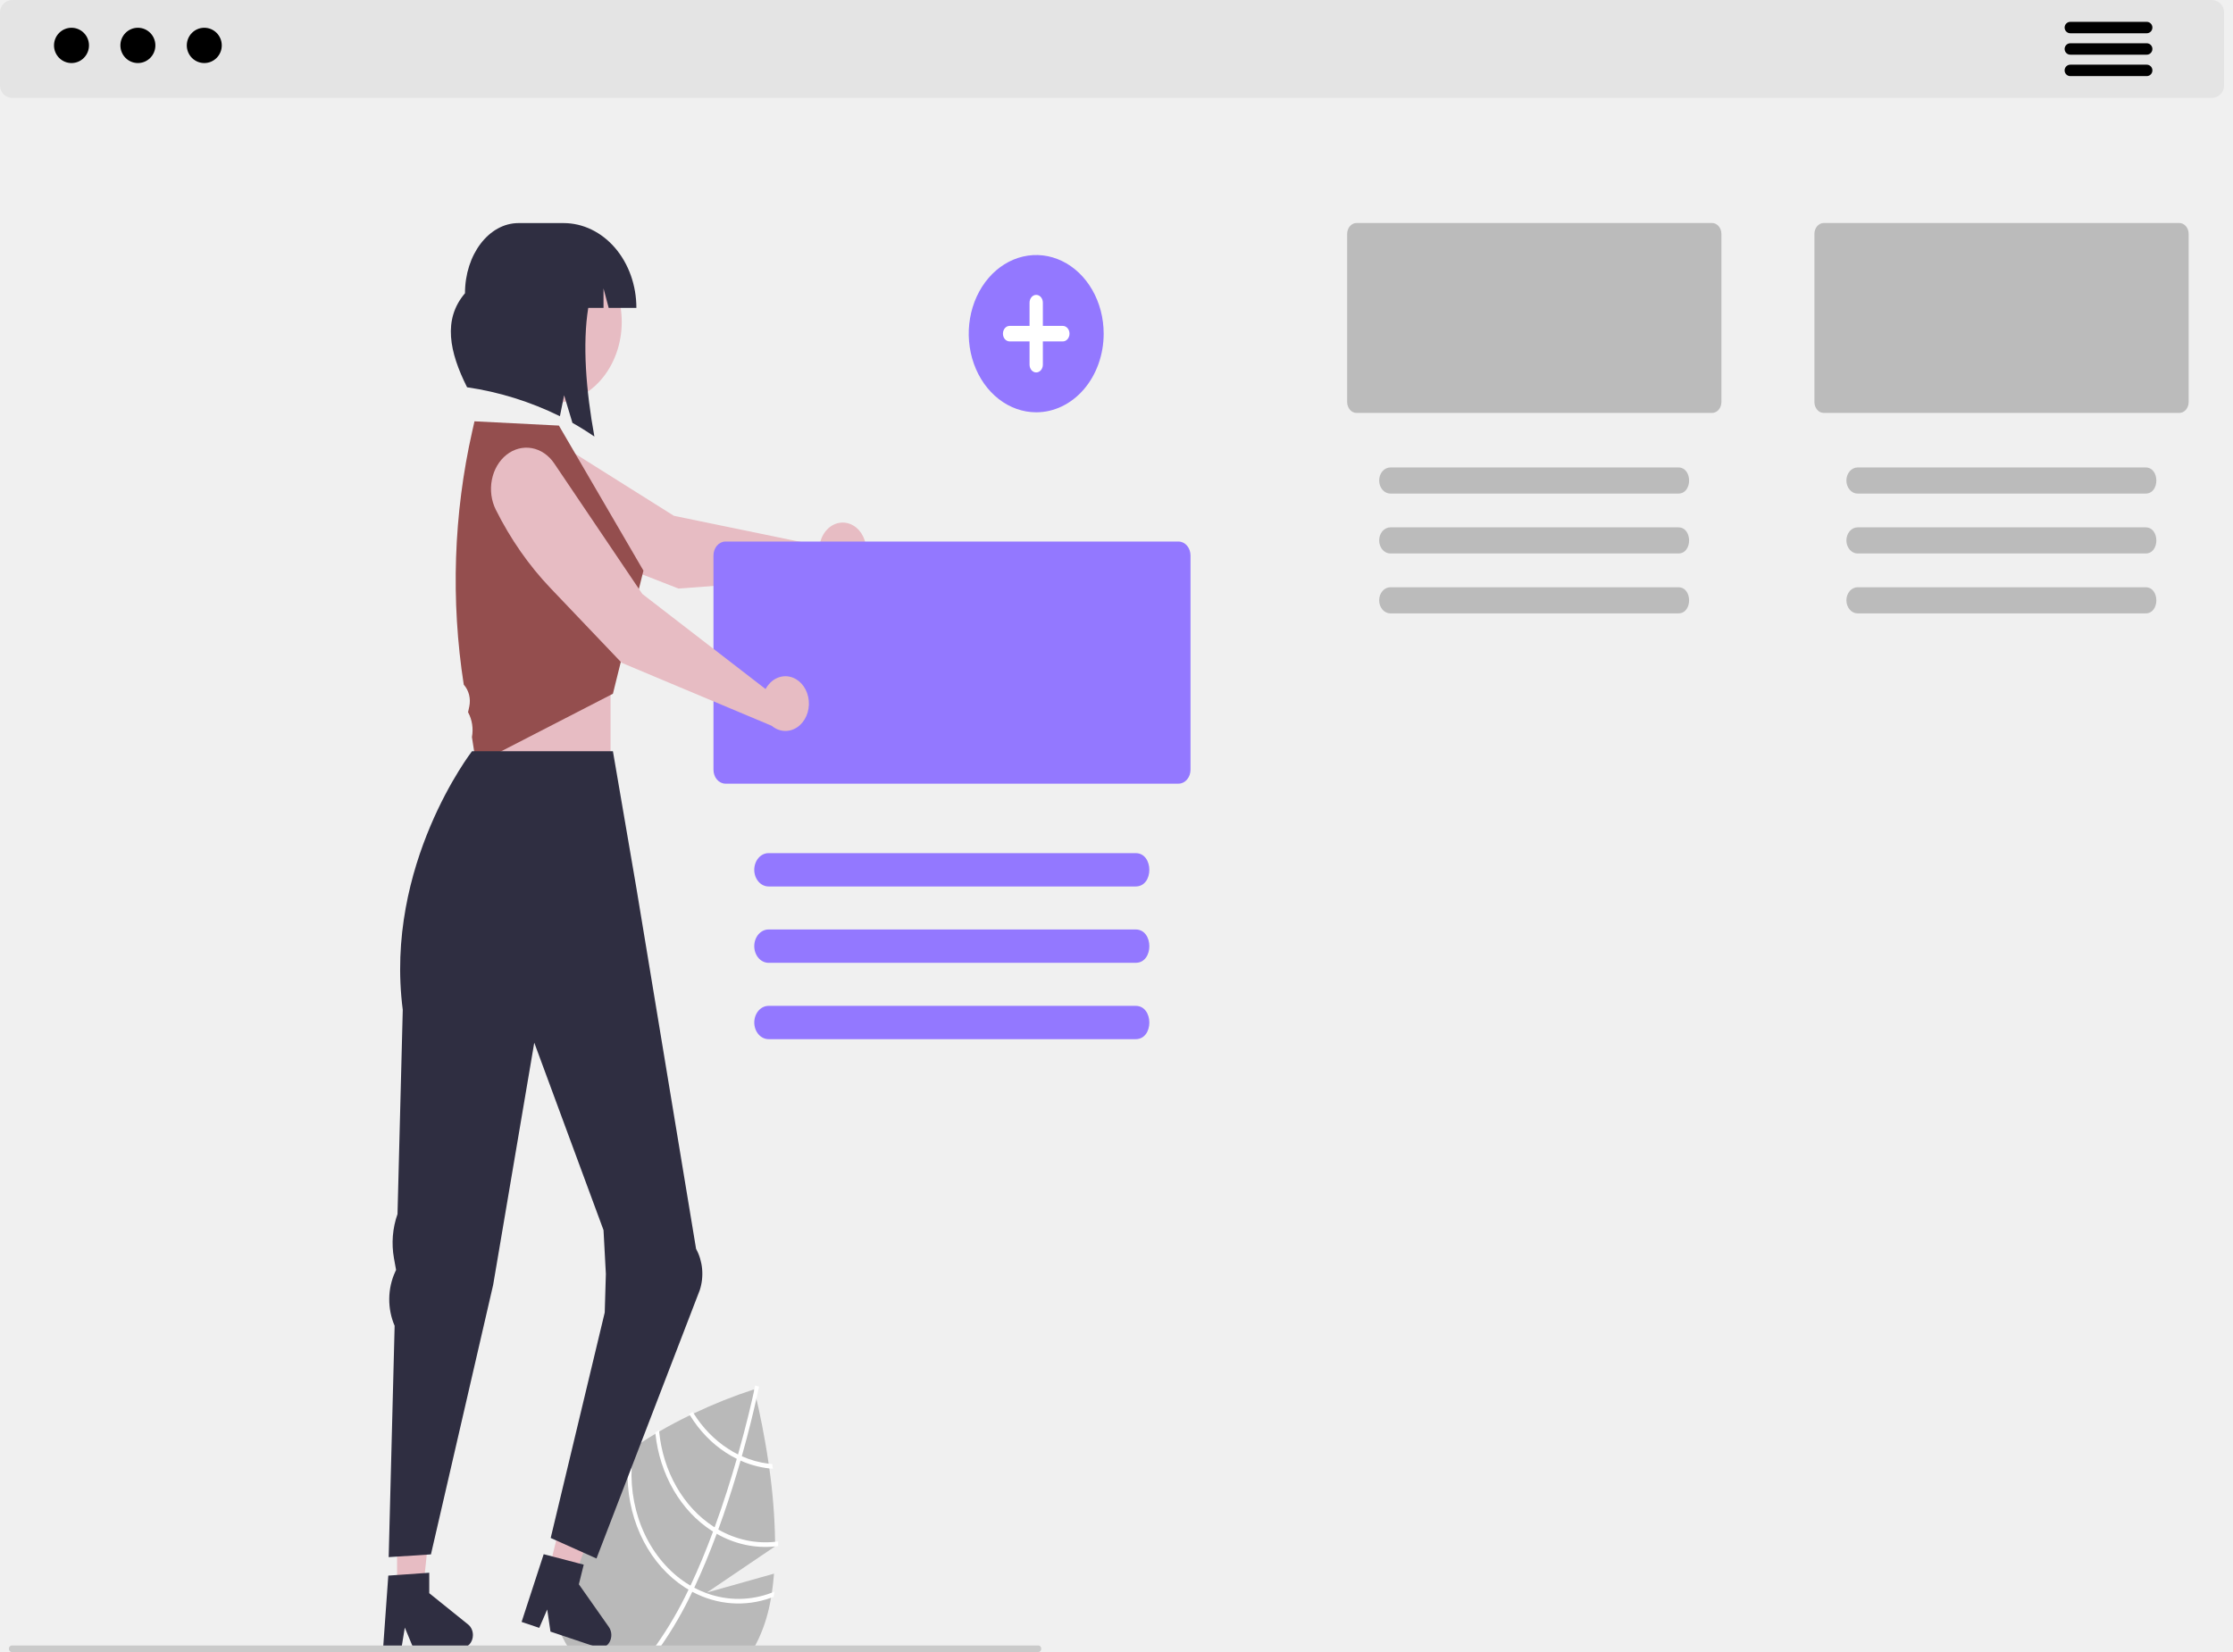
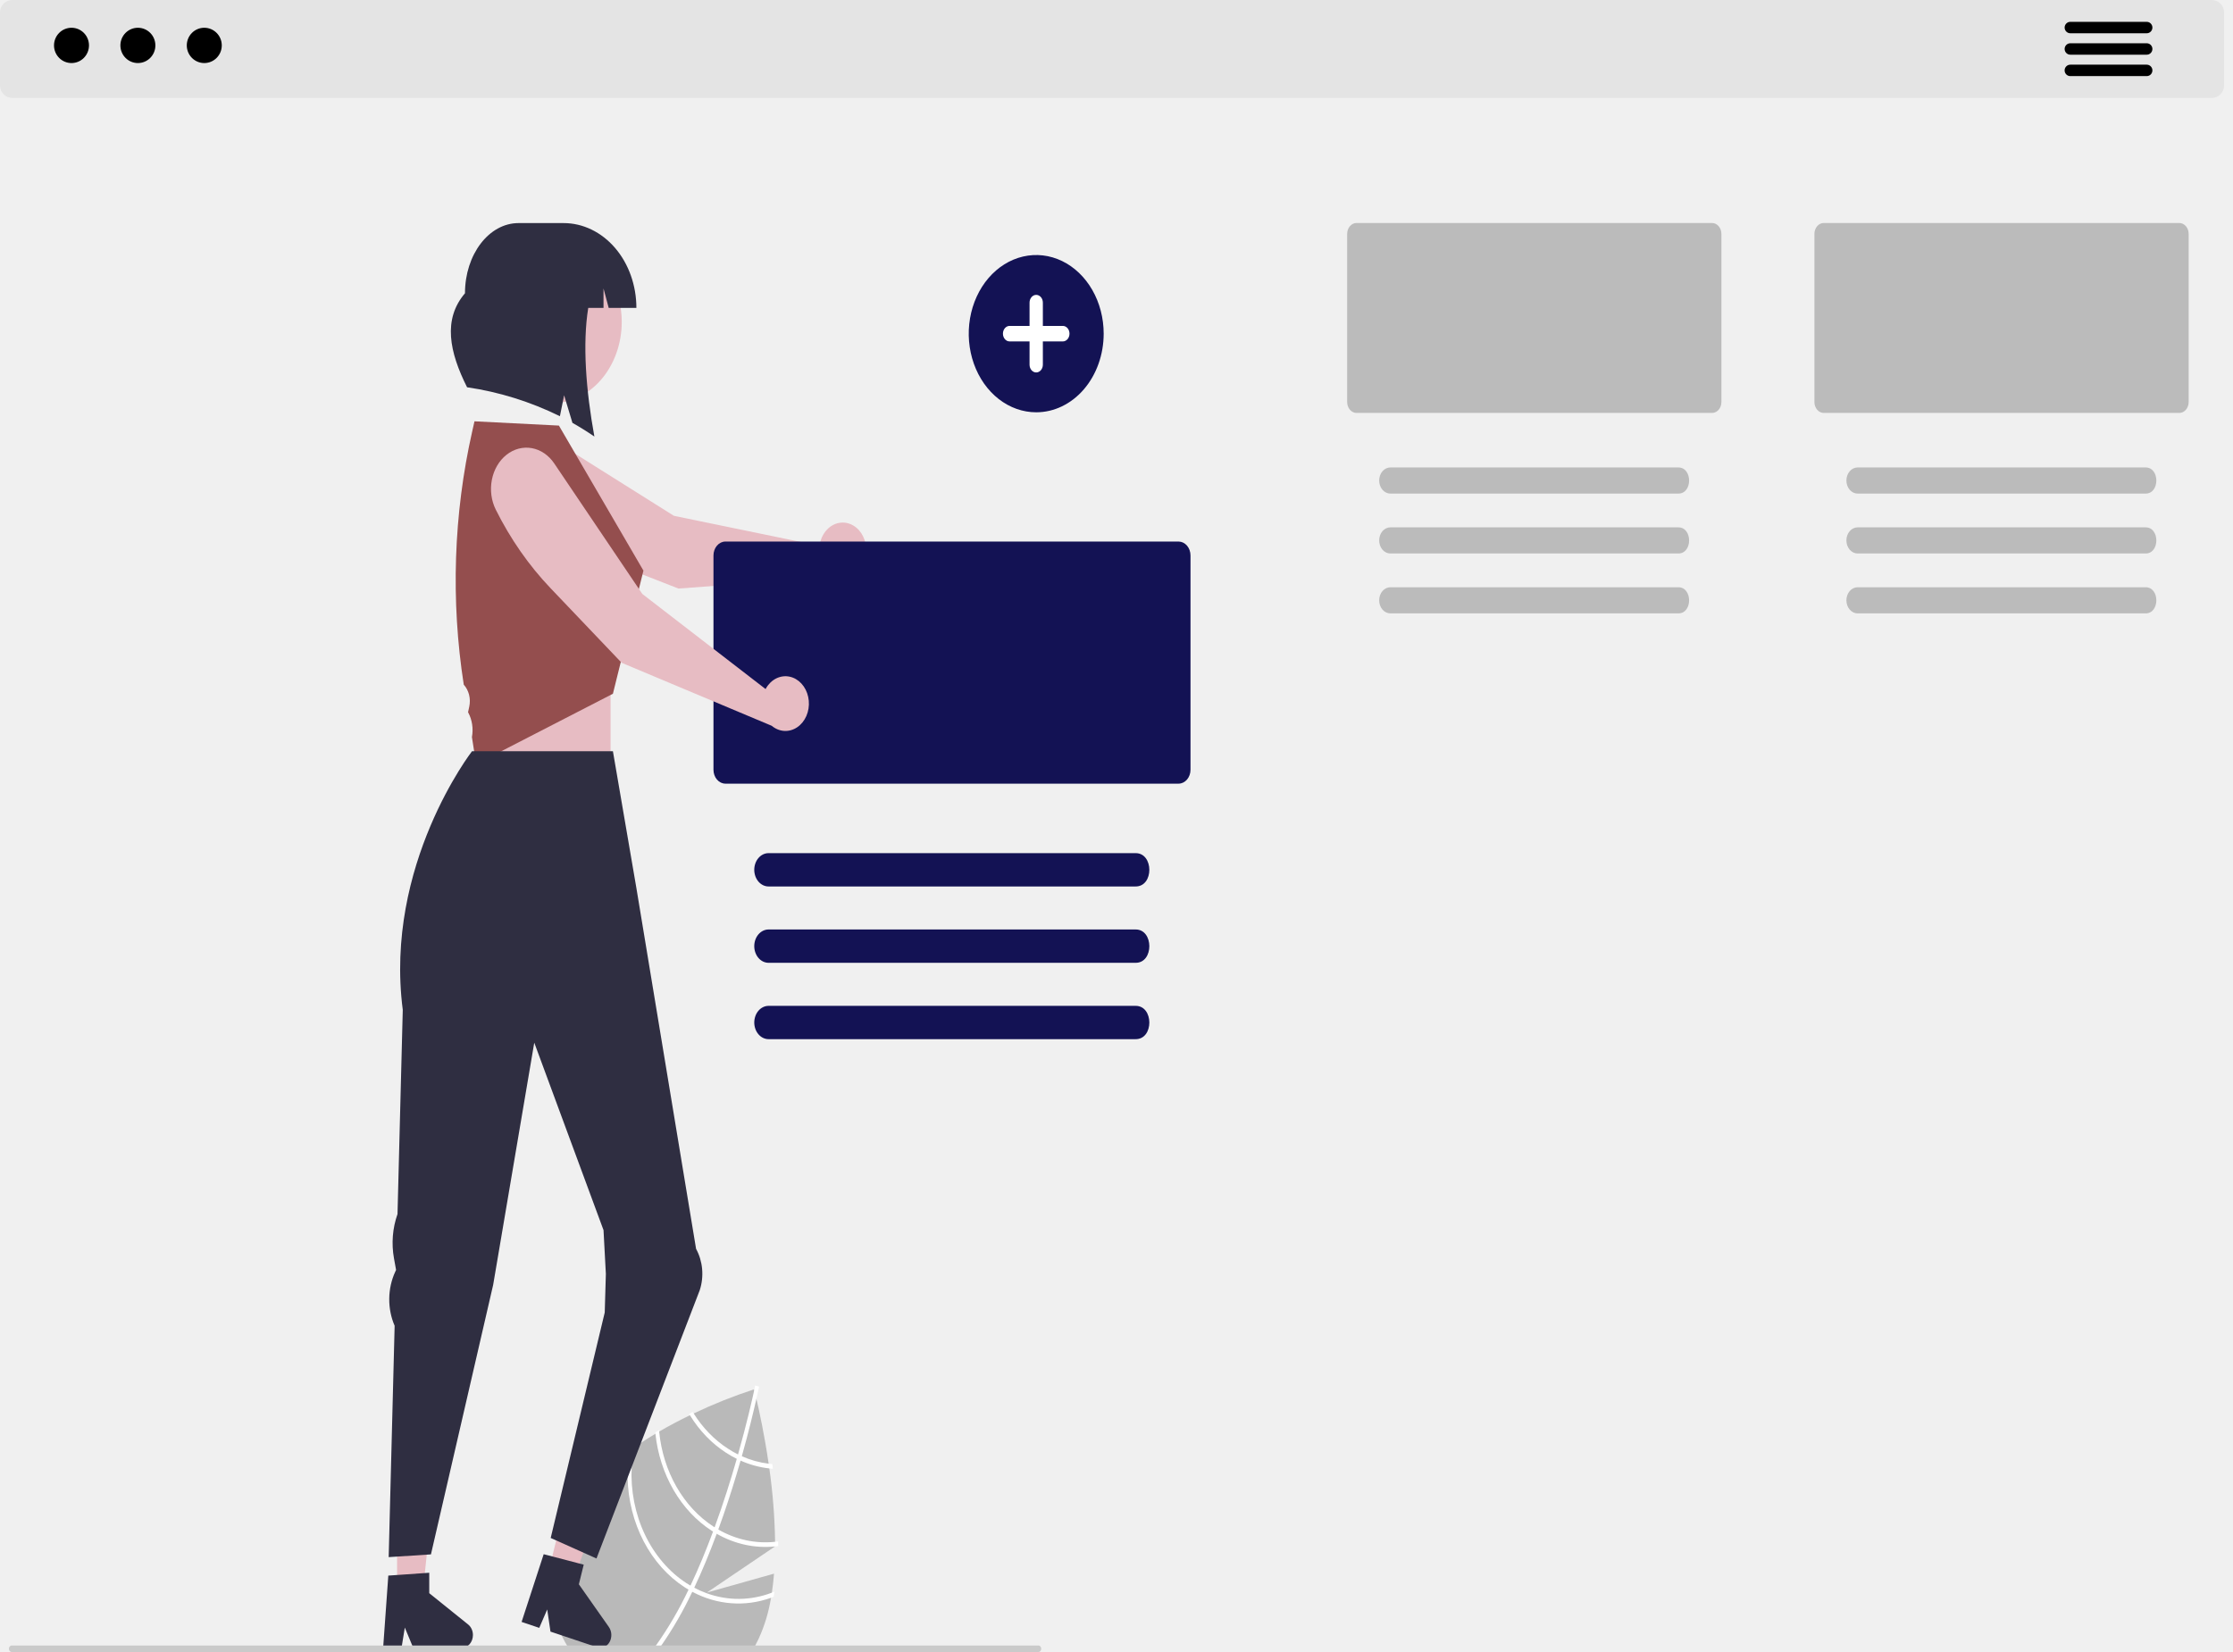
<svg xmlns="http://www.w3.org/2000/svg" width="250" height="185" viewBox="0 0 250 185" fill="none">
-   <g clip-path="url(#clip0_151_2066)">
-     <path d="M86.765 173.18L79.142 178.341L86.657 176.226C86.6 176.95 86.521 177.661 86.416 178.356C86.387 178.549 86.355 178.739 86.321 178.929C86.064 180.527 85.599 182.069 84.941 183.502C84.815 183.765 84.689 184.022 84.557 184.271C84.431 184.522 84.299 184.764 84.165 185H63.959C63.79 184.764 63.63 184.519 63.483 184.271C62.042 181.906 61.458 178.975 61.858 176.113C61.932 175.531 62.037 174.954 62.174 174.388C62.306 173.809 62.467 173.239 62.655 172.681C62.983 171.695 63.37 170.738 63.814 169.815C64.74 167.873 66.183 166.12 67.883 164.563C68.707 163.814 69.565 163.118 70.454 162.479C70.623 162.353 70.793 162.231 70.967 162.111C71.232 161.927 71.498 161.747 71.766 161.572C72.3 161.216 72.838 160.879 73.377 160.561C73.519 160.475 73.659 160.392 73.798 160.312C74.968 159.632 76.132 159.022 77.242 158.486C77.381 158.419 77.523 158.351 77.662 158.287C79.869 157.234 82.126 156.333 84.423 155.587C84.423 155.587 84.431 155.612 84.444 155.664C84.478 155.805 84.565 156.145 84.683 156.647C85.012 158.042 85.59 160.702 86.055 163.913C86.082 164.088 86.106 164.266 86.132 164.443C86.52 167.16 86.736 169.906 86.776 172.659C86.778 172.831 86.778 173 86.778 173.171L86.765 173.18Z" fill="#B9B9B9" />
-     <path d="M84.981 155.274C84.978 155.284 84.951 155.434 84.891 155.71C84.841 155.939 84.773 156.255 84.683 156.647C84.376 158.017 83.829 160.312 83.051 163.077C83.006 163.236 82.959 163.402 82.912 163.567C82.37 165.458 81.726 167.548 80.982 169.696C80.795 170.235 80.609 170.765 80.417 171.283C80.359 171.446 80.301 171.605 80.241 171.761C79.426 173.962 78.587 175.975 77.725 177.802L77.507 178.258C76.505 180.377 75.345 182.389 74.04 184.271C73.864 184.522 73.685 184.764 73.504 185H72.894C73.078 184.764 73.262 184.519 73.44 184.271C74.82 182.324 76.041 180.231 77.086 178.019C77.16 177.869 77.234 177.719 77.305 177.566C78.233 175.601 79.076 173.548 79.831 171.513C79.891 171.357 79.949 171.198 80.007 171.035C80.993 168.345 81.821 165.7 82.488 163.371C82.536 163.205 82.583 163.04 82.628 162.877C83.6 159.439 84.21 156.742 84.444 155.664C84.476 155.504 84.502 155.379 84.52 155.293C84.539 155.213 84.547 155.167 84.549 155.158L84.762 155.216H84.765L84.981 155.274Z" fill="white" />
-     <path d="M86.458 163.953C86.324 163.944 86.19 163.929 86.056 163.913C85.027 163.789 84.017 163.507 83.051 163.077C82.912 163.012 82.77 162.948 82.628 162.877C82.243 162.685 81.868 162.469 81.503 162.231C79.993 161.256 78.682 159.911 77.662 158.287C77.628 158.235 77.594 158.18 77.562 158.128C77.426 158.195 77.287 158.262 77.144 158.33C77.176 158.382 77.208 158.434 77.242 158.486C78.306 160.219 79.688 161.653 81.287 162.684C81.677 162.938 82.078 163.167 82.489 163.371C82.628 163.438 82.77 163.506 82.912 163.567C83.947 164.026 85.03 164.321 86.132 164.443C86.263 164.459 86.397 164.471 86.529 164.48C86.505 164.299 86.482 164.125 86.458 163.953Z" fill="white" />
-     <path d="M86.776 172.659C84.588 172.892 82.388 172.416 80.417 171.283C80.278 171.207 80.141 171.124 80.007 171.035C79.965 171.013 79.924 170.987 79.884 170.959C78.215 169.877 76.793 168.347 75.734 166.495C74.676 164.644 74.012 162.524 73.798 160.312C73.793 160.26 73.788 160.205 73.783 160.153C73.641 160.239 73.499 160.322 73.359 160.407C73.365 160.46 73.37 160.509 73.378 160.561C73.621 162.819 74.317 164.978 75.41 166.863C76.503 168.749 77.962 170.307 79.668 171.412C79.721 171.446 79.776 171.483 79.831 171.513C79.968 171.599 80.105 171.682 80.241 171.761C82.265 172.919 84.521 173.409 86.766 173.18C86.884 173.168 87.002 173.153 87.121 173.137C87.121 172.963 87.123 172.791 87.123 172.616C87.008 172.632 86.892 172.647 86.776 172.659Z" fill="white" />
+   <g clip-path="url(#clip0_412_2892)">
+     <path d="M86.765 173.18L79.142 178.341L86.657 176.226C86.6 176.949 86.521 177.66 86.416 178.356C86.387 178.549 86.355 178.739 86.321 178.929C86.064 180.526 85.599 182.068 84.941 183.501C84.815 183.765 84.689 184.022 84.557 184.271C84.431 184.522 84.299 184.764 84.165 185H63.959C63.79 184.764 63.63 184.519 63.483 184.271C62.042 181.906 61.458 178.975 61.858 176.113C61.932 175.531 62.037 174.954 62.174 174.388C62.306 173.808 62.467 173.239 62.655 172.681C62.983 171.695 63.37 170.738 63.814 169.815C64.74 167.872 66.183 166.12 67.883 164.563C68.707 163.814 69.565 163.118 70.454 162.479C70.623 162.353 70.793 162.231 70.967 162.111C71.232 161.927 71.498 161.747 71.766 161.572C72.3 161.216 72.838 160.879 73.377 160.561C73.519 160.475 73.659 160.392 73.798 160.312C74.968 159.632 76.132 159.022 77.242 158.486C77.381 158.419 77.523 158.351 77.662 158.287C79.869 157.234 82.126 156.333 84.423 155.587C84.423 155.587 84.431 155.611 84.444 155.664C84.478 155.804 84.565 156.145 84.683 156.647C85.012 158.042 85.59 160.702 86.055 163.913C86.082 164.088 86.106 164.266 86.132 164.443C86.52 167.16 86.736 169.906 86.776 172.659C86.778 172.831 86.778 172.999 86.778 173.171L86.765 173.18Z" fill="#B9B9B9" />
+     <path d="M84.981 155.274C84.978 155.284 84.951 155.434 84.891 155.71C84.841 155.939 84.773 156.255 84.683 156.647C84.376 158.017 83.829 160.312 83.051 163.077C83.006 163.236 82.959 163.401 82.912 163.567C82.37 165.458 81.726 167.548 80.982 169.696C80.795 170.235 80.609 170.765 80.417 171.283C80.359 171.446 80.301 171.605 80.241 171.761C79.426 173.962 78.587 175.975 77.725 177.801L77.507 178.258C76.505 180.377 75.345 182.389 74.04 184.271C73.864 184.522 73.685 184.764 73.504 185H72.894C73.078 184.764 73.262 184.519 73.44 184.271C74.82 182.324 76.041 180.231 77.086 178.019C77.16 177.869 77.234 177.719 77.305 177.566C78.233 175.601 79.076 173.548 79.831 171.513C79.891 171.357 79.949 171.197 80.007 171.035C80.993 168.344 81.821 165.7 82.488 163.371C82.536 163.205 82.583 163.04 82.628 162.877C83.6 159.439 84.21 156.742 84.444 155.664C84.476 155.504 84.502 155.379 84.52 155.293C84.539 155.213 84.547 155.167 84.549 155.158L84.762 155.216H84.765L84.981 155.274Z" fill="white" />
+     <path d="M86.458 163.953C86.324 163.944 86.19 163.928 86.056 163.913C85.027 163.789 84.017 163.507 83.051 163.077C82.912 163.012 82.77 162.948 82.628 162.877C82.243 162.685 81.868 162.469 81.503 162.231C79.993 161.256 78.682 159.911 77.662 158.287C77.628 158.235 77.594 158.18 77.562 158.127C77.426 158.195 77.287 158.262 77.144 158.33C77.176 158.382 77.208 158.434 77.242 158.486C78.306 160.219 79.688 161.653 81.287 162.684C81.677 162.938 82.078 163.167 82.489 163.371C82.628 163.438 82.77 163.506 82.912 163.567C83.947 164.026 85.03 164.321 86.132 164.443C86.263 164.459 86.397 164.471 86.529 164.48C86.505 164.299 86.482 164.125 86.458 163.953Z" fill="white" />
+     <path d="M86.776 172.659C84.588 172.892 82.388 172.416 80.417 171.283C80.278 171.207 80.141 171.124 80.007 171.035C79.965 171.013 79.924 170.987 79.884 170.958C78.215 169.877 76.793 168.347 75.734 166.495C74.676 164.644 74.012 162.524 73.798 160.312C73.793 160.26 73.788 160.205 73.783 160.153C73.641 160.239 73.499 160.322 73.359 160.407C73.365 160.46 73.37 160.509 73.378 160.561C73.621 162.819 74.317 164.978 75.41 166.863C76.503 168.749 77.962 170.307 79.668 171.412C79.721 171.446 79.776 171.483 79.831 171.513C79.968 171.599 80.105 171.682 80.241 171.761C82.265 172.918 84.521 173.409 86.766 173.18C86.884 173.168 87.002 173.153 87.121 173.137C87.121 172.963 87.123 172.791 87.123 172.616C87.008 172.632 86.892 172.647 86.776 172.659Z" fill="white" />
    <path d="M86.416 178.356C84.049 179.262 81.499 179.284 79.121 178.421C78.645 178.249 78.179 178.042 77.726 177.802C77.584 177.728 77.444 177.648 77.305 177.566C77.155 177.48 77.008 177.388 76.863 177.296C74.897 176.02 73.278 174.125 72.191 171.829C71.104 169.532 70.593 166.925 70.715 164.306C70.747 163.567 70.831 162.833 70.967 162.111C70.975 162.062 70.983 162.013 70.993 161.964C70.82 162.09 70.646 162.216 70.476 162.344C70.468 162.39 70.46 162.433 70.454 162.479C70.3 163.469 70.236 164.474 70.263 165.479C70.321 167.994 70.94 170.448 72.059 172.599C73.178 174.75 74.759 176.524 76.645 177.746C76.792 177.841 76.939 177.933 77.087 178.019C77.226 178.102 77.368 178.182 77.507 178.258C80.275 179.735 83.412 179.974 86.321 178.929C86.419 178.899 86.516 178.862 86.613 178.825C86.653 178.629 86.687 178.433 86.718 178.237C86.618 178.28 86.519 178.319 86.416 178.356Z" fill="white" />
    <path d="M68.356 75.546H53.636V92.707H68.356V75.546Z" fill="#E7BCC3" />
    <path d="M44.456 178.112L47.356 178.112L48.736 165.07L44.455 165.071L44.456 178.112Z" fill="#E7BCC3" />
-     <path d="M52.416 181.923L48.058 178.414V176.125L47.563 176.159L44.456 176.377L43.473 176.444L42.913 184.271L42.895 184.531H44.953L44.995 184.271L45.321 182.266L46.155 184.271L46.262 184.531H51.719C52.044 184.53 52.356 184.38 52.586 184.112C52.816 183.845 52.946 183.482 52.947 183.103C52.947 182.871 52.899 182.642 52.807 182.437C52.714 182.231 52.58 182.055 52.416 181.923Z" fill="#2F2E41" />
-     <path d="M61.417 175.966L64.205 176.9L68.623 164.811L64.509 163.432L61.417 175.966Z" fill="#E7BCC3" />
-     <path d="M68.165 182.196L64.808 177.418L65.352 175.218L64.868 175.093L62.174 174.388L61.83 174.299L60.87 174.048L58.397 181.632L60.373 182.297L61.264 180.238L61.63 182.717L62.876 183.134L66.264 184.271L66.877 184.476C67.128 184.561 67.396 184.55 67.642 184.444C67.888 184.339 68.098 184.144 68.242 183.89C68.386 183.635 68.456 183.333 68.442 183.028C68.428 182.723 68.331 182.432 68.165 182.196V182.196Z" fill="#2F2E41" />
-     <path d="M243.989 24.973H204.182C203.905 24.973 203.639 25.102 203.443 25.331C203.247 25.559 203.136 25.869 203.136 26.192V45.023C203.136 45.347 203.247 45.656 203.443 45.885C203.639 46.114 203.905 46.242 204.182 46.243H243.989C244.266 46.243 244.532 46.114 244.728 45.886C244.924 45.657 245.035 45.347 245.035 45.023V26.192C245.035 25.869 244.924 25.559 244.728 25.33C244.532 25.101 244.266 24.973 243.989 24.973Z" fill="#BBBBBB" />
-     <path d="M240.198 52.348H207.972C207.64 52.348 207.32 52.502 207.085 52.776C206.85 53.051 206.717 53.423 206.717 53.811C206.717 54.199 206.85 54.571 207.085 54.846C207.32 55.12 207.64 55.274 207.972 55.274H240.198C241.833 55.302 241.817 52.32 240.198 52.348Z" fill="#BBBBBB" />
-     <path d="M240.198 59.056H207.972C207.64 59.056 207.32 59.21 207.085 59.484C206.85 59.759 206.717 60.131 206.717 60.519C206.717 60.907 206.85 61.279 207.085 61.554C207.32 61.828 207.64 61.982 207.972 61.982H240.198C241.833 62.01 241.817 59.028 240.198 59.056Z" fill="#BBBBBB" />
-     <path d="M240.198 65.764H207.972C207.64 65.764 207.32 65.918 207.085 66.192C206.85 66.467 206.717 66.839 206.717 67.227C206.717 67.615 206.85 67.987 207.085 68.262C207.32 68.536 207.64 68.691 207.972 68.691H240.198C241.833 68.718 241.817 65.736 240.198 65.764Z" fill="#BBBBBB" />
-     <path d="M191.677 24.973H151.87C151.593 24.973 151.327 25.102 151.131 25.331C150.935 25.559 150.825 25.869 150.824 26.192V45.023C150.825 45.347 150.935 45.656 151.131 45.885C151.327 46.114 151.593 46.242 151.87 46.243H191.677C191.954 46.243 192.22 46.114 192.416 45.886C192.612 45.657 192.723 45.347 192.723 45.023V26.192C192.723 25.869 192.612 25.559 192.416 25.33C192.22 25.101 191.954 24.973 191.677 24.973Z" fill="#BBBBBB" />
-     <path d="M187.886 52.348H155.661C155.328 52.348 155.009 52.502 154.773 52.776C154.538 53.051 154.406 53.423 154.406 53.811C154.406 54.199 154.538 54.571 154.773 54.846C155.009 55.12 155.328 55.274 155.661 55.274H187.886C189.521 55.302 189.506 52.32 187.886 52.348Z" fill="#BBBBBB" />
-     <path d="M187.886 59.056H155.661C155.328 59.056 155.009 59.21 154.773 59.484C154.538 59.759 154.406 60.131 154.406 60.519C154.406 60.907 154.538 61.279 154.773 61.554C155.009 61.828 155.328 61.982 155.661 61.982H187.886C189.521 62.01 189.506 59.028 187.886 59.056Z" fill="#BBBBBB" />
-     <path d="M187.886 65.764H155.661C155.328 65.764 155.009 65.918 154.773 66.192C154.538 66.467 154.406 66.839 154.406 67.227C154.406 67.615 154.538 67.987 154.773 68.262C155.009 68.536 155.328 68.691 155.661 68.691H187.886C189.521 68.718 189.506 65.736 187.886 65.764Z" fill="#BBBBBB" />
+     <path d="M52.417 181.923L48.058 178.414V176.125L47.564 176.159L44.457 176.377L43.474 176.444L42.914 184.271L42.895 184.531H44.954L44.996 184.271L45.322 182.266L46.155 184.271L46.263 184.531H51.72C52.045 184.53 52.356 184.38 52.586 184.112C52.816 183.845 52.946 183.482 52.948 183.103C52.948 182.871 52.9 182.642 52.807 182.437C52.715 182.231 52.581 182.055 52.417 181.923Z" fill="#2F2E41" />
+     <path d="M61.418 175.966L64.205 176.9L68.624 164.811L64.51 163.432L61.418 175.966Z" fill="#E7BCC3" />
+     <path d="M68.165 182.196L64.808 177.419L65.352 175.218L64.868 175.093L62.174 174.388L61.83 174.299L60.87 174.048L58.397 181.632L60.373 182.297L61.264 180.238L61.63 182.717L62.876 183.134L66.264 184.271L66.877 184.476C67.128 184.561 67.396 184.55 67.642 184.444C67.888 184.339 68.098 184.145 68.242 183.89C68.386 183.635 68.456 183.333 68.442 183.028C68.428 182.723 68.331 182.432 68.165 182.196V182.196Z" fill="#2F2E41" />
+     <path d="M243.989 24.972H204.182C203.905 24.973 203.639 25.102 203.443 25.331C203.247 25.559 203.136 25.869 203.136 26.192V45.023C203.136 45.347 203.247 45.656 203.443 45.885C203.639 46.113 203.905 46.242 204.182 46.243H243.989C244.266 46.243 244.532 46.114 244.728 45.885C244.924 45.657 245.035 45.347 245.035 45.023V26.192C245.035 25.869 244.924 25.559 244.728 25.33C244.532 25.101 244.266 24.973 243.989 24.972Z" fill="#BBBBBB" />
+     <path d="M240.197 52.348H207.972C207.639 52.348 207.32 52.502 207.084 52.776C206.849 53.051 206.717 53.423 206.717 53.811C206.717 54.199 206.849 54.571 207.084 54.846C207.32 55.12 207.639 55.274 207.972 55.274H240.197C241.832 55.302 241.817 52.32 240.197 52.348Z" fill="#BBBBBB" />
+     <path d="M240.197 59.056H207.972C207.639 59.056 207.32 59.21 207.084 59.484C206.849 59.759 206.717 60.131 206.717 60.519C206.717 60.907 206.849 61.279 207.084 61.554C207.32 61.828 207.639 61.982 207.972 61.982H240.197C241.832 62.01 241.817 59.028 240.197 59.056Z" fill="#BBBBBB" />
+     <path d="M240.197 65.764H207.972C207.639 65.764 207.32 65.918 207.084 66.192C206.849 66.467 206.717 66.839 206.717 67.227C206.717 67.615 206.849 67.987 207.084 68.262C207.32 68.536 207.639 68.69 207.972 68.69H240.197C241.832 68.718 241.817 65.736 240.197 65.764Z" fill="#BBBBBB" />
+     <path d="M191.677 24.972H151.87C151.593 24.973 151.327 25.102 151.131 25.331C150.935 25.559 150.825 25.869 150.824 26.192V45.023C150.825 45.347 150.935 45.656 151.131 45.885C151.327 46.113 151.593 46.242 151.87 46.243H191.677C191.954 46.243 192.22 46.114 192.416 45.885C192.612 45.657 192.723 45.347 192.723 45.023V26.192C192.723 25.869 192.612 25.559 192.416 25.33C192.22 25.101 191.954 24.973 191.677 24.972Z" fill="#BBBBBB" />
+     <path d="M187.887 52.348H155.661C155.329 52.348 155.009 52.502 154.774 52.776C154.539 53.051 154.406 53.423 154.406 53.811C154.406 54.199 154.539 54.571 154.774 54.846C155.009 55.12 155.329 55.274 155.661 55.274H187.887C189.522 55.302 189.506 52.32 187.887 52.348Z" fill="#BBBBBB" />
+     <path d="M187.887 59.056H155.661C155.329 59.056 155.009 59.21 154.774 59.484C154.539 59.759 154.406 60.131 154.406 60.519C154.406 60.907 154.539 61.279 154.774 61.554C155.009 61.828 155.329 61.982 155.661 61.982H187.887C189.522 62.01 189.506 59.028 187.887 59.056Z" fill="#BBBBBB" />
+     <path d="M187.887 65.764H155.661C155.329 65.764 155.009 65.918 154.774 66.192C154.539 66.467 154.406 66.839 154.406 67.227C154.406 67.615 154.539 67.987 154.774 68.262C155.009 68.536 155.329 68.69 155.661 68.69H187.887C189.522 68.718 189.506 65.736 187.887 65.764Z" fill="#BBBBBB" />
    <path d="M91.862 60.587C91.811 60.761 91.774 60.941 91.751 61.123L75.451 57.764L61.412 48.939C60.529 48.383 59.498 48.239 58.527 48.535C57.557 48.831 56.718 49.545 56.181 50.534C55.645 51.522 55.449 52.711 55.635 53.86C55.82 55.01 56.373 56.035 57.181 56.728H57.181C59.8 58.975 62.703 60.732 65.786 61.936L75.964 65.911L93.793 64.578C94.288 64.703 94.803 64.658 95.277 64.449C95.75 64.24 96.162 63.876 96.463 63.401C96.763 62.925 96.939 62.359 96.97 61.77C97.001 61.18 96.885 60.593 96.636 60.079C96.387 59.565 96.016 59.145 95.567 58.871C95.119 58.596 94.612 58.479 94.108 58.533C93.603 58.587 93.123 58.809 92.725 59.173C92.326 59.538 92.026 60.029 91.862 60.587Z" fill="#E7BCC3" />
-     <path d="M131.953 60.646H81.214C80.86 60.647 80.52 60.811 80.27 61.103C80.02 61.395 79.879 61.79 79.878 62.203V86.201C79.879 86.614 80.02 87.009 80.27 87.301C80.52 87.593 80.86 87.757 81.214 87.758H131.953C132.307 87.757 132.645 87.592 132.895 87.3C133.145 87.008 133.285 86.613 133.286 86.201V62.203C133.285 61.791 133.145 61.395 132.895 61.104C132.645 60.812 132.307 60.647 131.953 60.646Z" fill="#9378FF" />
-     <path d="M127.121 95.538H86.045C85.621 95.538 85.213 95.735 84.913 96.085C84.613 96.435 84.444 96.91 84.444 97.405C84.444 97.9 84.613 98.374 84.913 98.724C85.213 99.074 85.621 99.271 86.045 99.271H127.121C129.206 99.305 129.185 95.505 127.121 95.538Z" fill="#9378FF" />
-     <path d="M127.121 104.088H86.045C85.621 104.088 85.213 104.285 84.913 104.635C84.613 104.985 84.444 105.46 84.444 105.955C84.444 106.45 84.613 106.924 84.913 107.274C85.213 107.624 85.621 107.821 86.045 107.821H127.121C129.206 107.855 129.185 104.055 127.121 104.088Z" fill="#9378FF" />
-     <path d="M127.121 112.641H86.045C85.835 112.641 85.627 112.69 85.433 112.783C85.239 112.877 85.063 113.014 84.914 113.188C84.766 113.361 84.648 113.566 84.568 113.792C84.487 114.019 84.446 114.261 84.446 114.506C84.446 114.751 84.487 114.993 84.568 115.22C84.648 115.446 84.766 115.652 84.914 115.825C85.063 115.998 85.239 116.135 85.433 116.229C85.627 116.323 85.835 116.371 86.045 116.371H127.121C129.206 116.405 129.185 112.608 127.121 112.641Z" fill="#9378FF" />
-     <path d="M68.65 40.42C70.72 36.005 69.328 30.469 65.541 28.056C61.754 25.643 57.006 27.265 54.935 31.68C52.865 36.095 54.257 41.63 58.044 44.044C61.831 46.457 66.579 44.835 68.65 40.42Z" fill="#E7BCC3" />
-     <path d="M63.099 24.982H58.051C54.742 24.982 52.059 28.5 52.059 32.841C49.561 35.764 50.311 39.426 52.292 43.369C55.868 43.887 59.366 44.978 62.686 46.609L63.158 44.264L64.087 47.353C64.914 47.82 65.733 48.331 66.546 48.885C65.597 43.69 65.207 38.507 65.858 34.482H67.568V32.3L68.148 34.482H71.248C71.248 33.234 71.037 31.999 70.628 30.846C70.218 29.694 69.618 28.646 68.862 27.764C68.105 26.882 67.206 26.182 66.218 25.705C65.229 25.227 64.169 24.982 63.099 24.982Z" fill="#2F2E41" />
+     <path d="M131.953 60.646H81.213C80.859 60.647 80.52 60.811 80.27 61.103C80.019 61.395 79.878 61.79 79.878 62.203V86.201C79.878 86.614 80.019 87.009 80.27 87.301C80.52 87.593 80.859 87.757 81.213 87.758H131.953C132.306 87.757 132.645 87.592 132.895 87.3C133.144 87.008 133.285 86.613 133.285 86.201V62.203C133.285 61.791 133.144 61.395 132.895 61.104C132.645 60.812 132.306 60.648 131.953 60.646Z" fill="#131254" />
+     <path d="M127.121 95.539H86.045C85.621 95.539 85.213 95.735 84.913 96.085C84.613 96.435 84.444 96.91 84.444 97.405C84.444 97.9 84.613 98.374 84.913 98.725C85.213 99.075 85.621 99.271 86.045 99.271H127.121C129.206 99.305 129.185 95.505 127.121 95.539Z" fill="#131254" />
+     <path d="M127.121 104.088H86.045C85.621 104.088 85.213 104.285 84.913 104.635C84.613 104.985 84.444 105.46 84.444 105.955C84.444 106.45 84.613 106.924 84.913 107.274C85.213 107.624 85.621 107.821 86.045 107.821H127.121C129.206 107.855 129.185 104.055 127.121 104.088Z" fill="#131254" />
+     <path d="M127.121 112.641H86.045C85.835 112.641 85.627 112.69 85.433 112.783C85.239 112.877 85.062 113.014 84.914 113.188C84.765 113.361 84.647 113.566 84.567 113.792C84.487 114.019 84.445 114.261 84.445 114.506C84.445 114.751 84.487 114.993 84.567 115.22C84.647 115.446 84.765 115.652 84.914 115.825C85.062 115.998 85.239 116.135 85.433 116.229C85.627 116.323 85.835 116.371 86.045 116.371H127.121C129.206 116.405 129.185 112.608 127.121 112.641Z" fill="#131254" />
+     <path d="M68.649 40.42C70.719 36.005 69.328 30.469 65.54 28.056C61.753 25.642 57.005 27.265 54.935 31.68C52.865 36.095 54.257 41.63 58.044 44.044C61.831 46.457 66.579 44.834 68.649 40.42Z" fill="#E7BCC3" />
+     <path d="M63.099 24.982H58.051C54.741 24.982 52.058 28.5 52.058 32.841C49.561 35.764 50.31 39.426 52.292 43.369C55.868 43.887 59.365 44.978 62.686 46.609L63.157 44.264L64.087 47.353C64.913 47.82 65.733 48.331 66.545 48.885C65.597 43.69 65.207 38.507 65.858 34.482H67.567V32.3L68.148 34.482H71.248C71.248 33.234 71.037 31.999 70.627 30.846C70.218 29.694 69.618 28.646 68.861 27.764C68.104 26.882 67.206 26.182 66.217 25.705C65.229 25.227 64.169 24.982 63.099 24.982Z" fill="#2F2E41" />
    <path d="M62.574 47.659L53.122 47.181L52.868 48.307C50.777 57.569 50.454 67.252 51.922 76.675C52.202 76.983 52.407 77.373 52.516 77.804C52.624 78.235 52.632 78.692 52.538 79.128L52.402 79.759L52.415 79.783C52.86 80.602 53.011 81.594 52.836 82.542L53.308 85.576L68.62 77.691L72.037 63.901L62.574 47.659Z" fill="#944E4E" />
-     <path d="M85.997 76.724C85.891 76.86 85.795 77.007 85.712 77.163L71.91 66.512L62.05 51.896C61.43 50.977 60.533 50.365 59.542 50.186C58.55 50.007 57.537 50.272 56.707 50.929C55.877 51.587 55.291 52.586 55.069 53.727C54.846 54.867 55.002 56.064 55.507 57.075C57.141 60.352 59.203 63.313 61.619 65.849L69.596 74.222L86.404 81.281C86.815 81.626 87.303 81.824 87.809 81.852C88.315 81.88 88.817 81.738 89.255 81.441C89.693 81.145 90.048 80.707 90.278 80.181C90.507 79.655 90.602 79.062 90.549 78.475C90.497 77.888 90.3 77.331 89.982 76.871C89.665 76.411 89.24 76.068 88.759 75.883C88.278 75.698 87.761 75.679 87.271 75.828C86.781 75.977 86.339 76.288 85.997 76.724L85.997 76.724Z" fill="#E7BCC3" />
-     <path d="M116.011 46.171C114.517 46.171 113.056 45.655 111.814 44.687C110.572 43.719 109.604 42.344 109.032 40.735C108.46 39.126 108.311 37.355 108.602 35.647C108.894 33.939 109.613 32.37 110.669 31.138C111.726 29.907 113.072 29.068 114.537 28.728C116.002 28.389 117.521 28.563 118.901 29.23C120.282 29.896 121.461 31.025 122.291 32.473C123.121 33.921 123.564 35.623 123.564 37.365C123.564 39.701 122.769 41.94 121.352 43.592C119.935 45.243 118.014 46.171 116.011 46.171Z" fill="#9378FF" />
-     <path d="M118.991 36.496H116.756V33.891C116.756 33.66 116.677 33.439 116.538 33.276C116.398 33.113 116.208 33.022 116.011 33.022C115.813 33.022 115.624 33.113 115.484 33.276C115.344 33.439 115.266 33.66 115.266 33.891V36.496H113.03C112.833 36.497 112.644 36.589 112.504 36.752C112.365 36.914 112.287 37.135 112.287 37.365C112.287 37.595 112.365 37.816 112.504 37.979C112.644 38.142 112.833 38.233 113.03 38.234H115.266V40.84C115.266 41.07 115.344 41.291 115.484 41.454C115.624 41.617 115.813 41.708 116.011 41.708C116.208 41.708 116.398 41.617 116.538 41.454C116.677 41.291 116.756 41.07 116.756 40.84V38.234H118.991C119.089 38.234 119.186 38.212 119.277 38.168C119.367 38.125 119.45 38.061 119.519 37.98C119.588 37.899 119.643 37.803 119.681 37.698C119.719 37.592 119.738 37.479 119.738 37.365C119.738 37.251 119.719 37.138 119.681 37.032C119.643 36.927 119.588 36.831 119.519 36.75C119.45 36.67 119.367 36.606 119.277 36.562C119.186 36.519 119.089 36.496 118.991 36.496Z" fill="white" />
-     <path d="M78.343 144.478C78.589 143.723 78.679 142.912 78.608 142.109C78.536 141.306 78.304 140.534 77.93 139.854L71.248 99.449L68.62 84.126H52.847C52.847 84.126 42.99 96.844 45.093 113.086L44.504 135.959C43.946 137.528 43.808 139.257 44.109 140.919L44.343 142.213L44.253 142.408C43.823 143.336 43.591 144.372 43.579 145.427C43.567 146.483 43.774 147.526 44.182 148.467L43.516 174.375L48.247 174.069L55.213 143.884L59.814 116.763L67.568 137.755L67.831 142.658L67.704 146.98L61.654 172.23L66.78 174.529L78.343 144.478Z" fill="#2F2E41" />
-     <path d="M116.575 184.635C116.575 184.732 116.542 184.825 116.483 184.893C116.425 184.961 116.345 185 116.262 185H1.309C1.226 185 1.146 184.962 1.088 184.893C1.029 184.825 0.996 184.732 0.996 184.635C0.996 184.539 1.029 184.446 1.088 184.377C1.146 184.309 1.226 184.271 1.309 184.271H116.262C116.303 184.271 116.344 184.28 116.382 184.298C116.42 184.316 116.455 184.343 116.484 184.377C116.513 184.411 116.536 184.451 116.551 184.496C116.567 184.54 116.575 184.587 116.575 184.635Z" fill="#CACACA" />
+     <path d="M85.997 76.724C85.891 76.86 85.795 77.007 85.712 77.163L71.91 66.512L62.05 51.896C61.43 50.977 60.533 50.365 59.542 50.186C58.55 50.007 57.537 50.272 56.707 50.929C55.877 51.586 55.291 52.586 55.069 53.727C54.846 54.867 55.002 56.064 55.507 57.075C57.141 60.352 59.203 63.312 61.619 65.849L69.596 74.222L86.404 81.281C86.815 81.625 87.303 81.824 87.809 81.852C88.315 81.88 88.817 81.738 89.255 81.441C89.693 81.145 90.048 80.707 90.278 80.181C90.507 79.654 90.602 79.062 90.549 78.475C90.497 77.888 90.3 77.331 89.982 76.871C89.665 76.411 89.24 76.068 88.759 75.883C88.278 75.698 87.761 75.678 87.271 75.828C86.781 75.977 86.339 76.288 85.997 76.724L85.997 76.724Z" fill="#E7BCC3" />
+     <path d="M116.011 46.171C114.517 46.171 113.056 45.654 111.814 44.687C110.572 43.719 109.604 42.344 109.032 40.735C108.46 39.126 108.311 37.355 108.602 35.647C108.894 33.939 109.613 32.37 110.669 31.138C111.726 29.907 113.072 29.068 114.537 28.728C116.002 28.389 117.521 28.563 118.901 29.229C120.282 29.896 121.461 31.025 122.291 32.473C123.121 33.921 123.564 35.623 123.564 37.365C123.564 39.7 122.769 41.94 121.352 43.592C119.935 45.243 118.014 46.171 116.011 46.171Z" fill="#131254" />
+     <path d="M118.991 36.497H116.755V33.891C116.755 33.66 116.677 33.439 116.537 33.276C116.398 33.114 116.208 33.022 116.01 33.022C115.813 33.022 115.623 33.114 115.483 33.276C115.344 33.439 115.265 33.66 115.265 33.891V36.497H113.03C112.832 36.497 112.643 36.589 112.504 36.752C112.364 36.914 112.286 37.135 112.286 37.365C112.286 37.595 112.364 37.816 112.504 37.979C112.643 38.142 112.832 38.233 113.03 38.234H115.265V40.84C115.265 41.07 115.344 41.291 115.483 41.454C115.623 41.617 115.813 41.709 116.01 41.709C116.208 41.709 116.398 41.617 116.537 41.454C116.677 41.291 116.755 41.07 116.755 40.84V38.234H118.991C119.089 38.234 119.186 38.212 119.276 38.168C119.367 38.125 119.449 38.061 119.519 37.98C119.588 37.899 119.643 37.803 119.681 37.698C119.718 37.593 119.737 37.479 119.737 37.365C119.737 37.251 119.718 37.138 119.681 37.032C119.643 36.927 119.588 36.831 119.519 36.75C119.449 36.67 119.367 36.606 119.276 36.562C119.186 36.519 119.089 36.496 118.991 36.497Z" fill="white" />
+     <path d="M78.343 144.478C78.589 143.723 78.679 142.912 78.608 142.109C78.536 141.306 78.304 140.534 77.93 139.854L71.248 99.449L68.62 84.126H52.847C52.847 84.126 42.99 96.844 45.093 113.086L44.504 135.959C43.946 137.528 43.808 139.257 44.109 140.919L44.343 142.213L44.253 142.408C43.823 143.336 43.591 144.372 43.579 145.427C43.567 146.483 43.774 147.525 44.182 148.467L43.516 174.375L48.247 174.069L55.213 143.884L59.814 116.763L67.568 137.755L67.831 142.658L67.704 146.98L61.654 172.23L66.78 174.529L78.343 144.478Z" fill="#2F2E41" />
+     <path d="M116.575 184.635C116.575 184.732 116.542 184.825 116.483 184.893C116.425 184.961 116.345 185 116.262 185H1.309C1.226 185 1.146 184.962 1.088 184.893C1.029 184.825 0.996 184.732 0.996 184.635C0.996 184.539 1.029 184.446 1.088 184.378C1.146 184.309 1.226 184.271 1.309 184.271H116.262C116.303 184.271 116.344 184.28 116.382 184.298C116.42 184.317 116.455 184.343 116.484 184.377C116.513 184.411 116.536 184.451 116.551 184.496C116.567 184.54 116.575 184.587 116.575 184.635Z" fill="#CACACA" />
  </g>
  <path d="M247.625 10.969H1.379C1.014 10.968 0.663 10.822 0.404 10.561C0.146 10.3 0 9.946 0 9.577V1.392C0 1.023 0.146 0.669 0.404 0.408C0.663 0.147 1.014 0 1.379 0H247.625C247.99 0 248.341 0.147 248.6 0.408C248.858 0.669 249.004 1.023 249.004 1.392V9.577C249.004 9.946 248.858 10.3 248.6 10.561C248.341 10.822 247.99 10.968 247.625 10.969Z" fill="#E4E4E4" />
-   <path d="M8.005 7.061C9.086 7.061 9.963 6.176 9.963 5.085C9.963 3.994 9.086 3.109 8.005 3.109C6.923 3.109 6.046 3.994 6.046 5.085C6.046 6.176 6.923 7.061 8.005 7.061Z" fill="black" />
+   <path d="M8.005 7.061C9.087 7.061 9.963 6.176 9.963 5.085C9.963 3.994 9.087 3.109 8.005 3.109C6.924 3.109 6.047 3.994 6.047 5.085C6.047 6.176 6.924 7.061 8.005 7.061Z" fill="black" />
  <path d="M15.438 7.061C16.519 7.061 17.396 6.176 17.396 5.085C17.396 3.994 16.519 3.109 15.438 3.109C14.356 3.109 13.479 3.994 13.479 5.085C13.479 6.176 14.356 7.061 15.438 7.061Z" fill="black" />
-   <path d="M22.871 7.061C23.952 7.061 24.829 6.176 24.829 5.085C24.829 3.994 23.952 3.109 22.871 3.109C21.789 3.109 20.913 3.994 20.913 5.085C20.913 6.176 21.789 7.061 22.871 7.061Z" fill="black" />
-   <path d="M240.342 3.725H231.783C231.615 3.725 231.454 3.657 231.335 3.537C231.217 3.417 231.15 3.255 231.15 3.086C231.15 2.916 231.217 2.754 231.335 2.634C231.454 2.514 231.615 2.446 231.783 2.446H240.342C240.51 2.446 240.671 2.513 240.79 2.633C240.909 2.752 240.976 2.915 240.976 3.084C240.977 3.254 240.91 3.417 240.792 3.537C240.673 3.657 240.512 3.725 240.344 3.725H240.342Z" fill="black" />
-   <path d="M240.342 6.124H231.783C231.615 6.124 231.454 6.056 231.335 5.936C231.217 5.816 231.15 5.654 231.15 5.484C231.15 5.315 231.217 5.152 231.335 5.033C231.454 4.913 231.615 4.845 231.783 4.845H240.342C240.51 4.845 240.671 4.912 240.79 5.031C240.909 5.151 240.976 5.314 240.976 5.483C240.977 5.653 240.91 5.815 240.792 5.936C240.673 6.056 240.512 6.123 240.344 6.124H240.342Z" fill="black" />
+   <path d="M22.87 7.061C23.952 7.061 24.829 6.176 24.829 5.085C24.829 3.994 23.952 3.109 22.87 3.109C21.789 3.109 20.912 3.994 20.912 5.085C20.912 6.176 21.789 7.061 22.87 7.061Z" fill="black" />
+   <path d="M240.342 3.725H231.783C231.615 3.725 231.454 3.657 231.336 3.538C231.217 3.418 231.15 3.255 231.15 3.086C231.15 2.916 231.217 2.754 231.336 2.634C231.454 2.514 231.615 2.446 231.783 2.446H240.342C240.51 2.446 240.671 2.513 240.79 2.633C240.909 2.753 240.976 2.915 240.977 3.084C240.977 3.254 240.911 3.417 240.792 3.537C240.674 3.657 240.513 3.725 240.345 3.725H240.342Z" fill="black" />
+   <path d="M240.342 6.124H231.783C231.615 6.124 231.454 6.056 231.336 5.936C231.217 5.816 231.15 5.654 231.15 5.484C231.15 5.315 231.217 5.152 231.336 5.033C231.454 4.913 231.615 4.845 231.783 4.845H240.342C240.51 4.845 240.671 4.912 240.79 5.031C240.909 5.151 240.976 5.314 240.977 5.483C240.977 5.653 240.911 5.815 240.792 5.936C240.674 6.056 240.513 6.124 240.345 6.124H240.342Z" fill="black" />
  <path d="M240.342 8.523H231.782C231.614 8.523 231.453 8.455 231.334 8.335C231.215 8.215 231.148 8.053 231.148 7.883C231.148 7.713 231.215 7.551 231.334 7.431C231.453 7.311 231.614 7.243 231.782 7.243H240.342C240.51 7.243 240.671 7.31 240.79 7.43C240.91 7.55 240.977 7.712 240.977 7.882C240.977 8.052 240.911 8.214 240.792 8.335C240.673 8.455 240.512 8.522 240.344 8.523H240.342Z" fill="black" />
  <defs>
-     <clipPath id="clip0_151_2066">
+     <clipPath id="clip0_412_2892">
      <rect width="249.004" height="185" fill="white" transform="translate(0.996094)" />
    </clipPath>
  </defs>
</svg>
